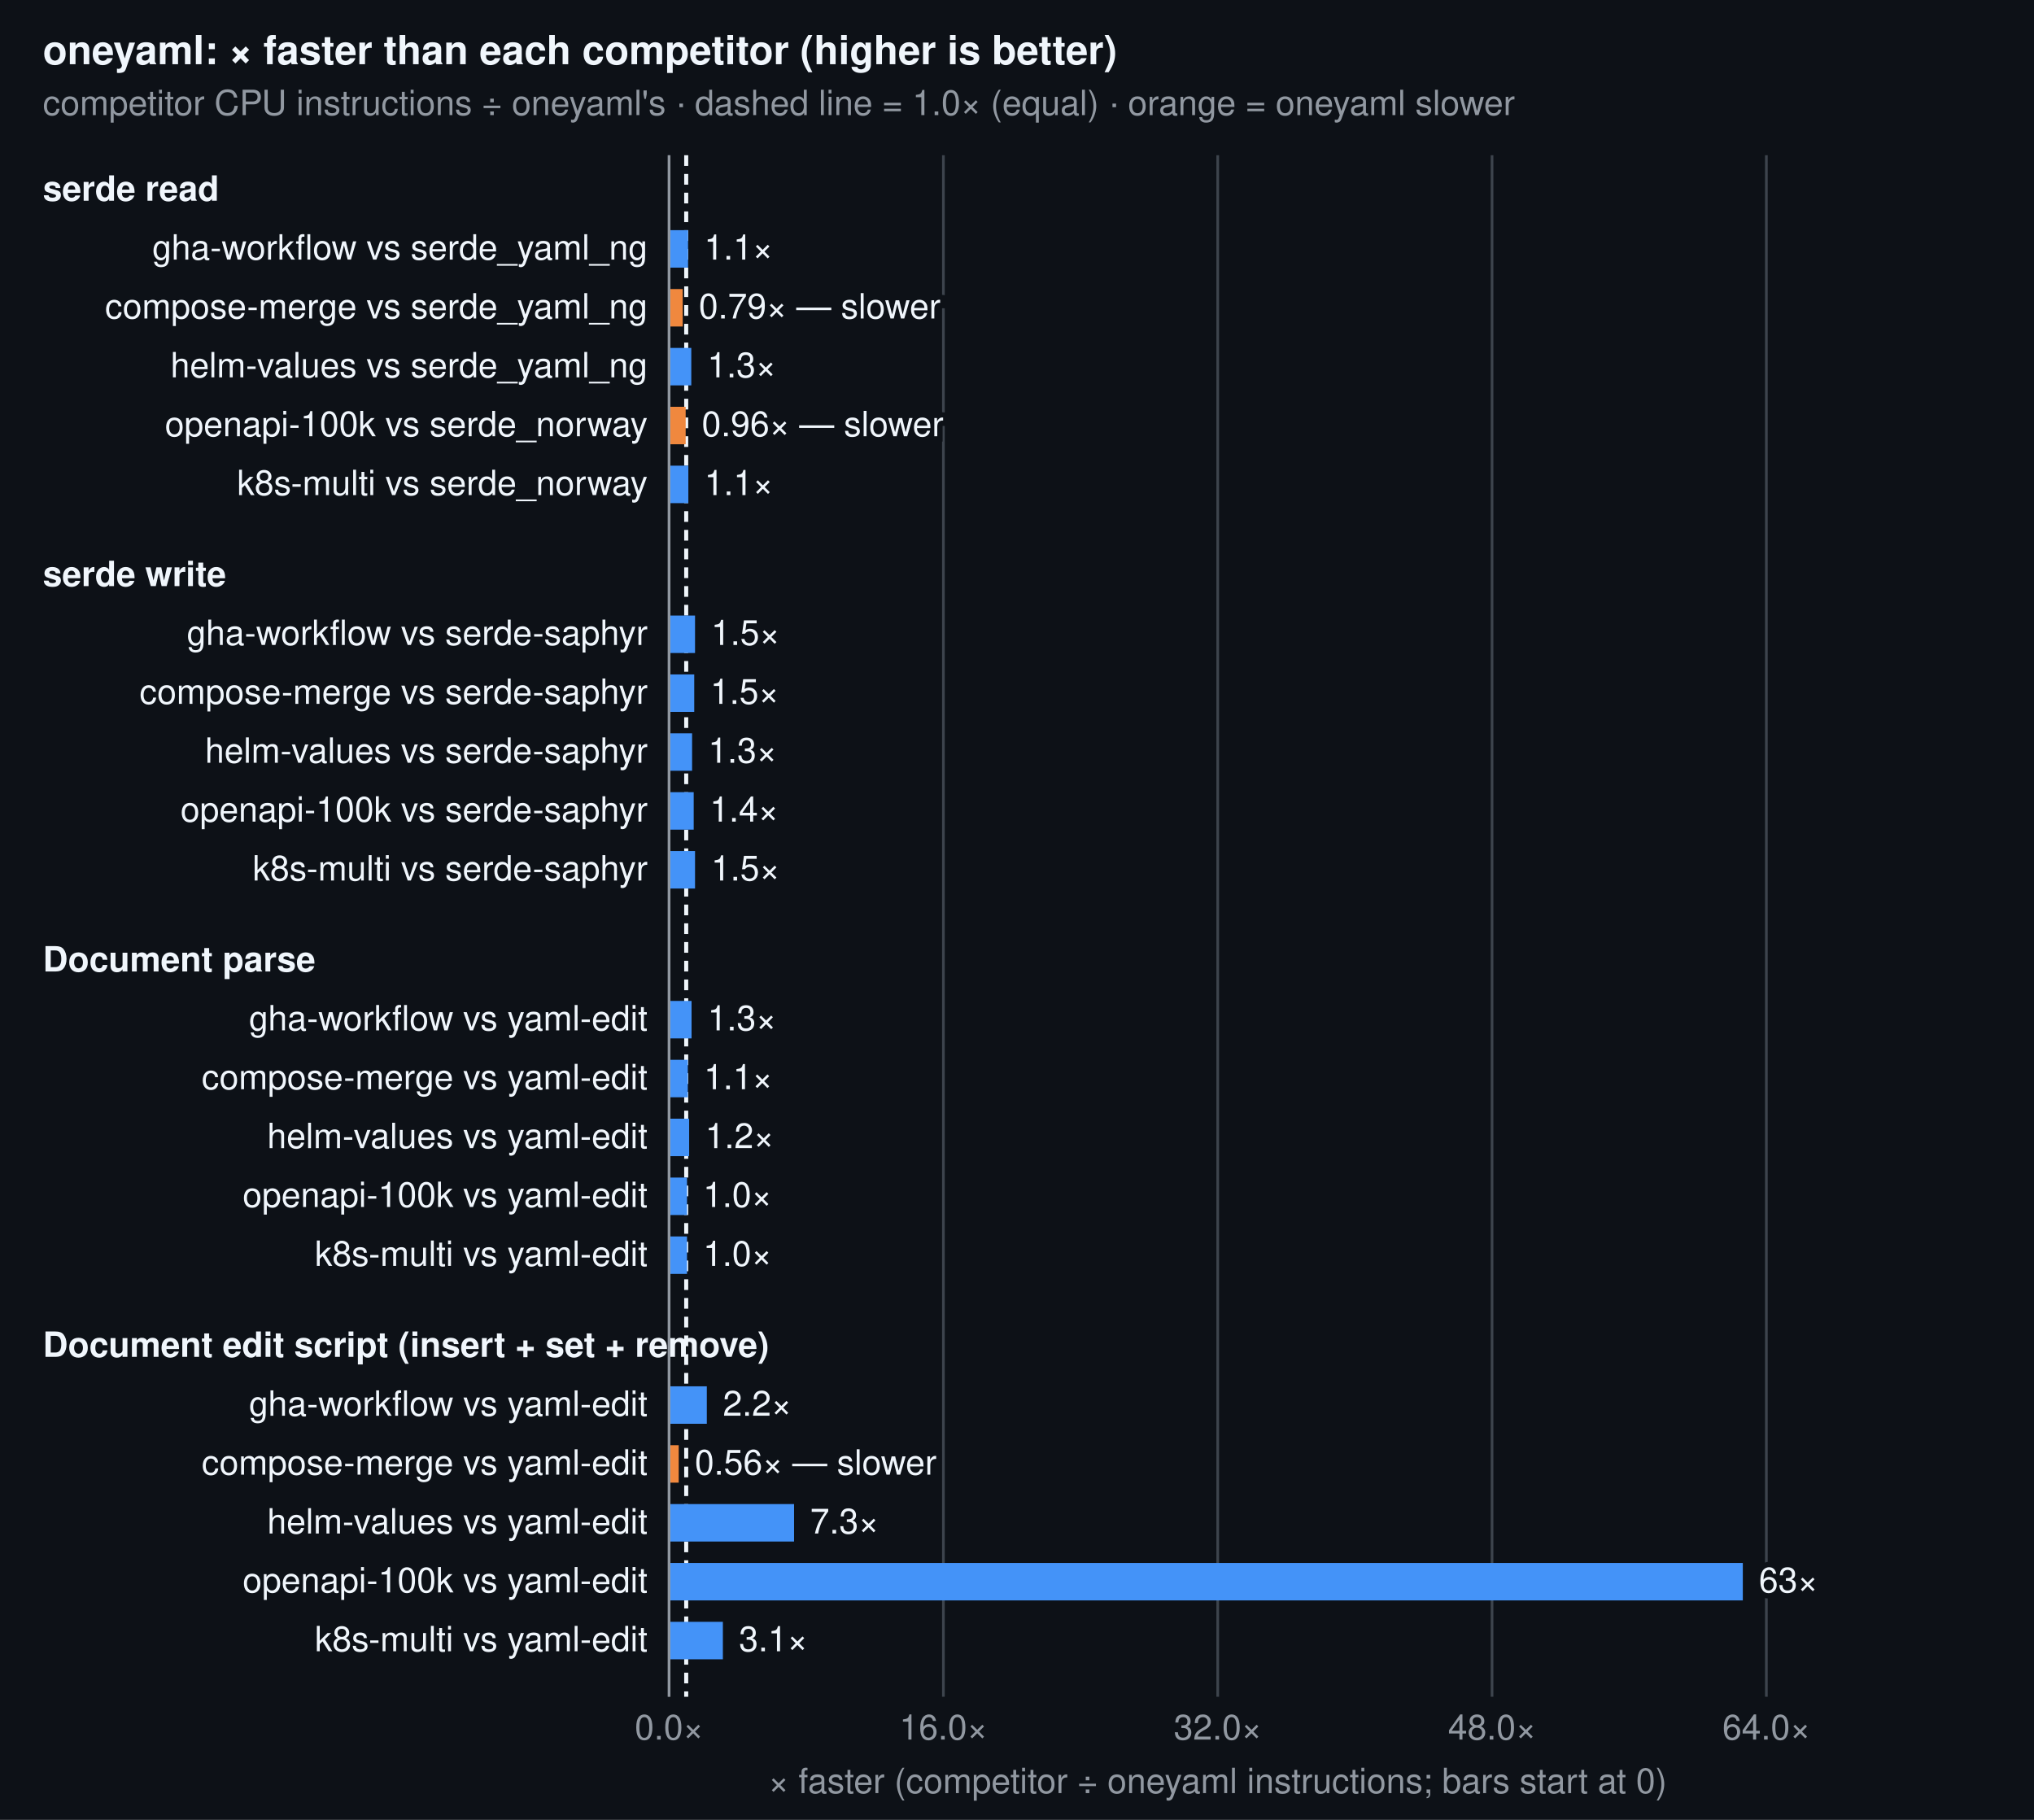
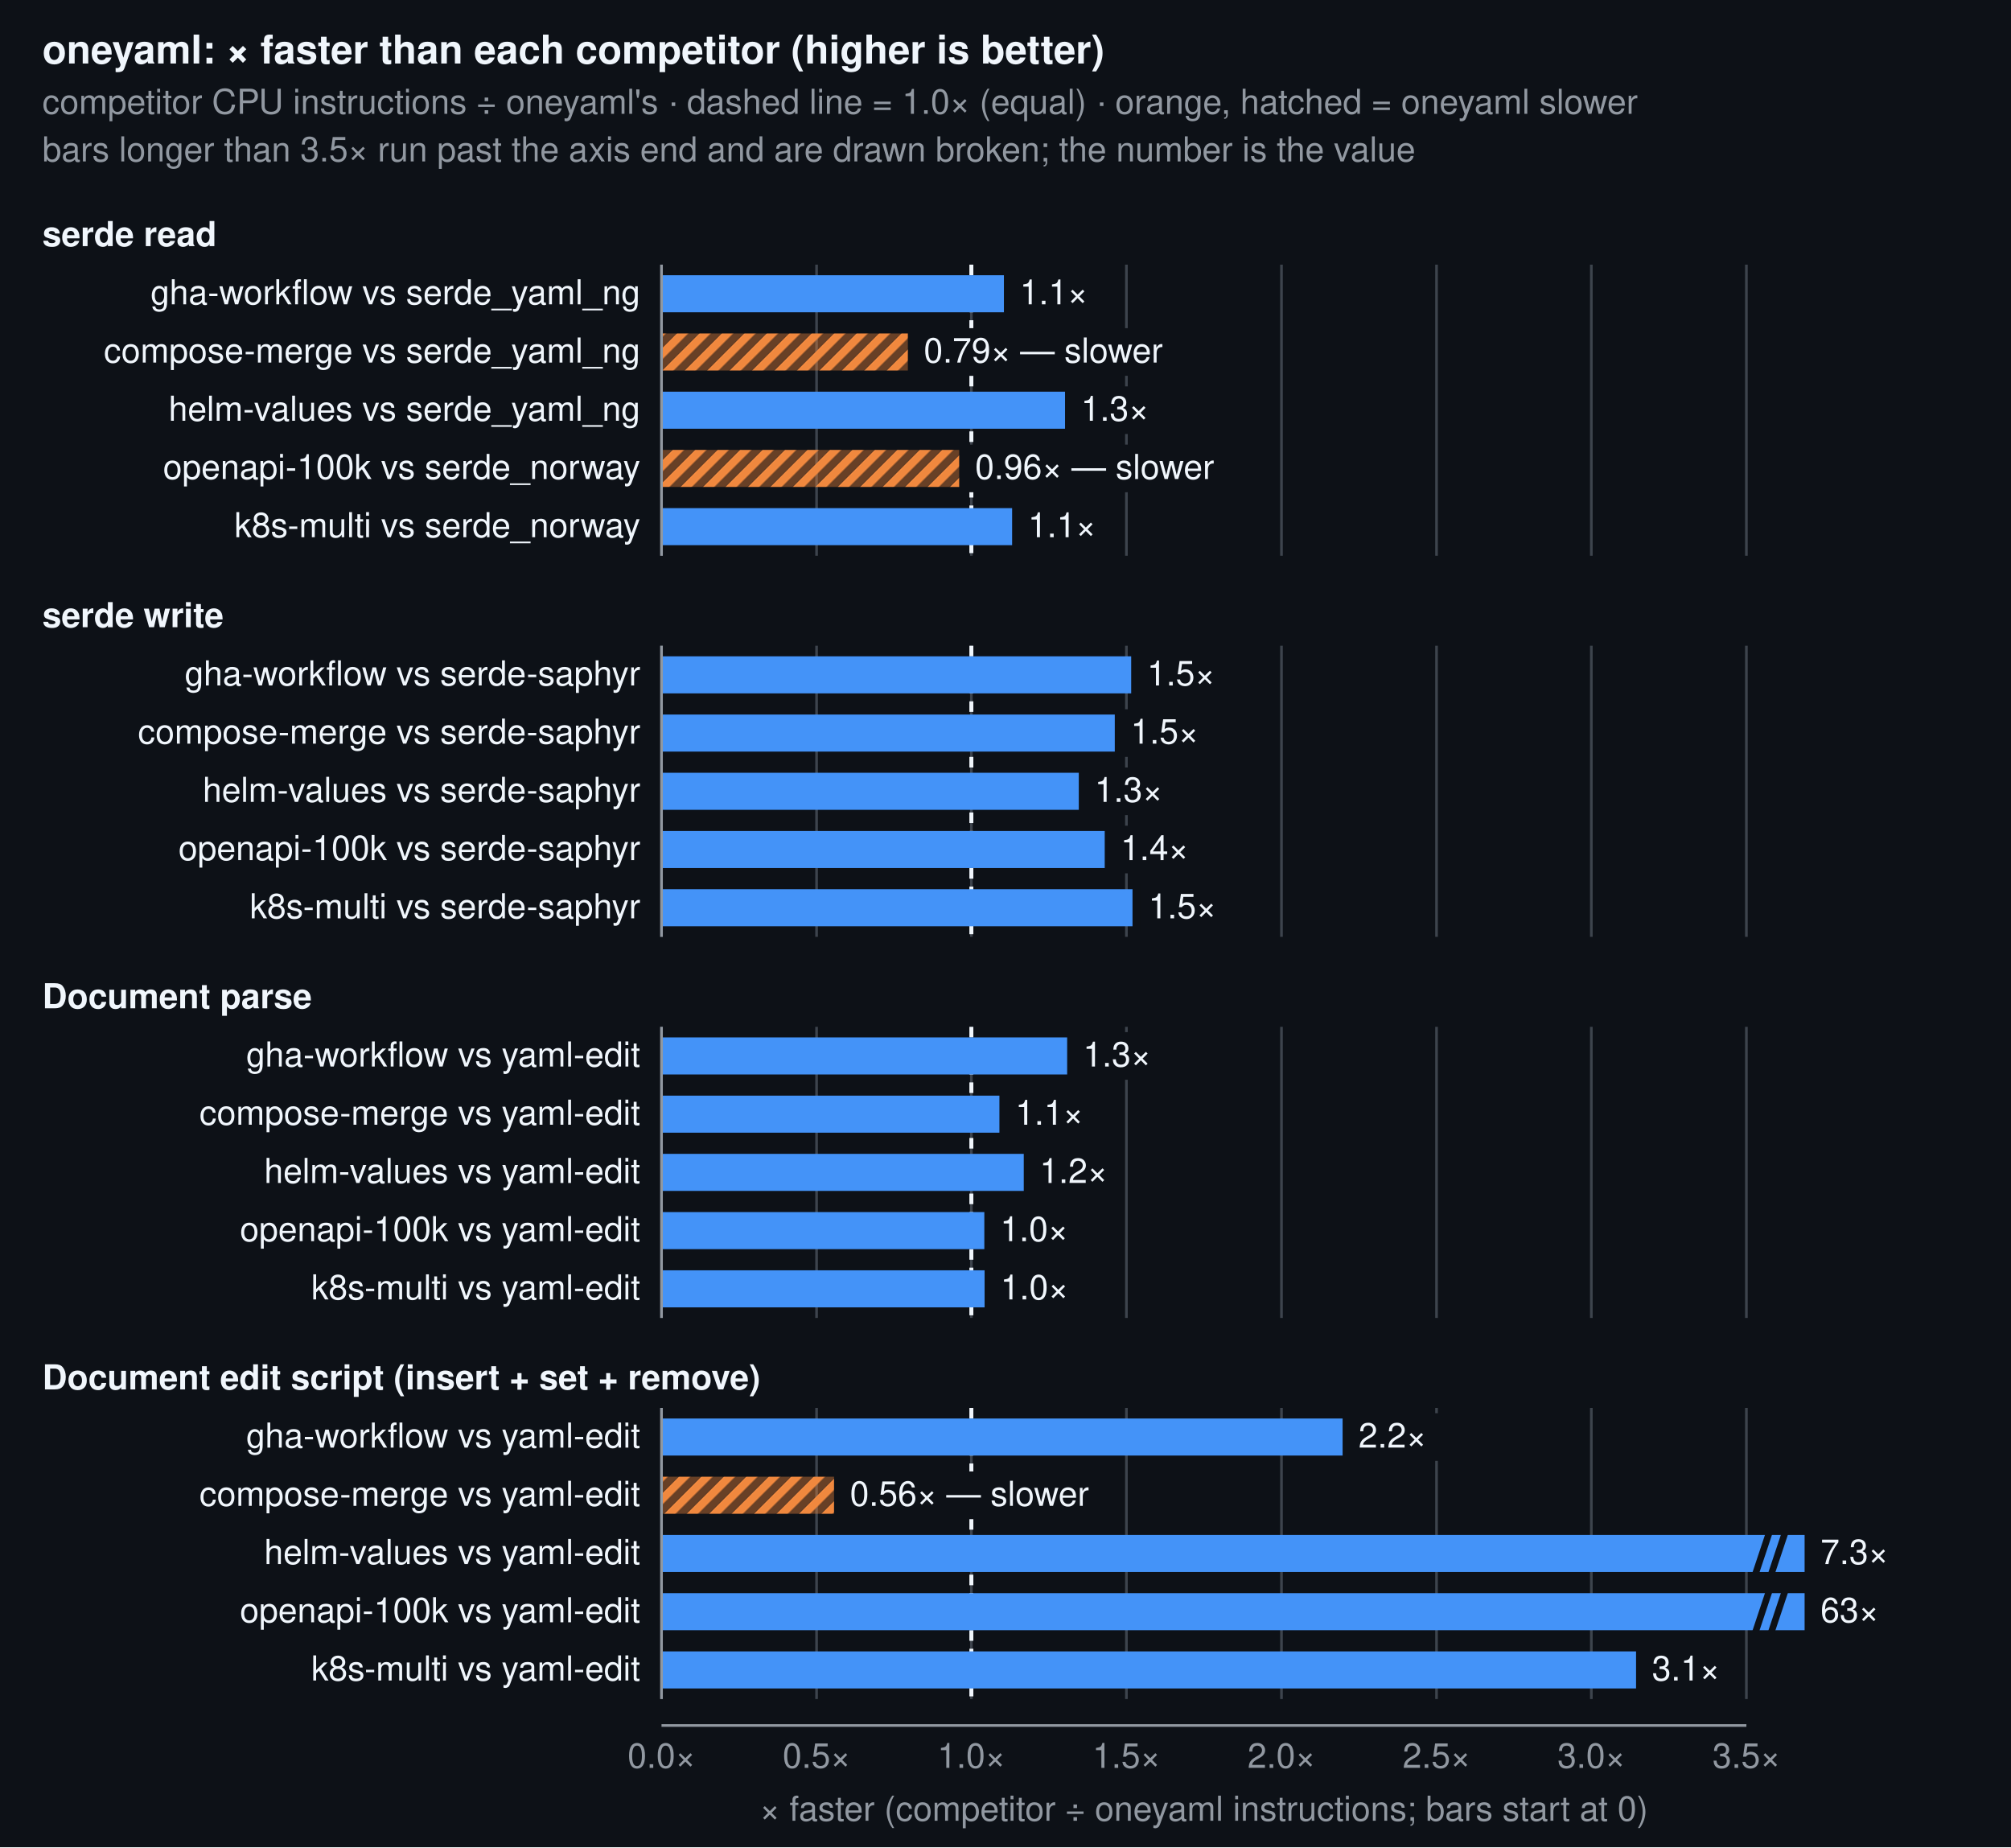
- <svg xmlns="http://www.w3.org/2000/svg" width="760" height="680" viewBox="0 0 760 680" role="img" aria-labelledby="title desc" font-family="system-ui, -apple-system, 'Segoe UI', Helvetica, Arial, sans-serif" font-size="13">
+ <svg xmlns="http://www.w3.org/2000/svg" width="760" height="698" viewBox="0 0 760 698" role="img" aria-labelledby="title desc" font-family="system-ui, -apple-system, 'Segoe UI', Helvetica, Arial, sans-serif" font-size="13">
+   <defs>
+     <pattern id="slower" width="6" height="6" patternUnits="userSpaceOnUse" patternTransform="rotate(45)">
+       <rect width="6" height="6" fill="#f0883e" fill-opacity="0.4" />
+       <rect width="3" height="6" fill="#f0883e" />
+     </pattern>
+   </defs>
  <rect width="100%" height="100%" fill="#0d1117" />
  <text x="16" y="24" fill="#f0f6fc" font-size="15" font-weight="600">oneyaml: × faster than each competitor (higher is better)</text>
-   <text x="16" y="43" fill="#9198a1">competitor CPU instructions ÷ oneyaml's · dashed line = 1.0× (equal) · orange = oneyaml slower</text>
-   <line x1="250.0" y1="58.0" x2="250.0" y2="634.0" stroke="#3d444d" stroke-width="1" />
-   <text x="250.0" y="650.0" fill="#9198a1" text-anchor="middle">0.0×</text>
-   <line x1="352.5" y1="58.0" x2="352.5" y2="634.0" stroke="#3d444d" stroke-width="1" />
-   <text x="352.5" y="650.0" fill="#9198a1" text-anchor="middle">16.0×</text>
-   <line x1="455.0" y1="58.0" x2="455.0" y2="634.0" stroke="#3d444d" stroke-width="1" />
-   <text x="455.0" y="650.0" fill="#9198a1" text-anchor="middle">32.0×</text>
-   <line x1="557.5" y1="58.0" x2="557.5" y2="634.0" stroke="#3d444d" stroke-width="1" />
-   <text x="557.5" y="650.0" fill="#9198a1" text-anchor="middle">48.0×</text>
-   <line x1="660.0" y1="58.0" x2="660.0" y2="634.0" stroke="#3d444d" stroke-width="1" />
-   <text x="660.0" y="650.0" fill="#9198a1" text-anchor="middle">64.0×</text>
-   <text x="455.0" y="670.0" fill="#9198a1" text-anchor="middle">× faster (competitor ÷ oneyaml instructions; bars start at 0)</text>
-   <line x1="256.4" y1="58.0" x2="256.4" y2="634.0" stroke="#f0f6fc" stroke-width="1.5" stroke-dasharray="4 3" />
-   <text x="16" y="75.0" fill="#f0f6fc" font-weight="600">serde read</text>
-   <text x="242.0" y="97.0" fill="#f0f6fc" text-anchor="end">gha-workflow vs serde_yaml_ng</text>
-   <rect x="250.0" y="86.0" width="7.1" height="14.0" fill="#4493f8" />
-   <text x="263.1" y="97.0" fill="#f0f6fc" stroke="#0d1117" stroke-width="4" paint-order="stroke">1.1×</text>
-   <text x="242.0" y="119.0" fill="#f0f6fc" text-anchor="end">compose-merge vs serde_yaml_ng</text>
-   <rect x="250.0" y="108.0" width="5.1" height="14.0" fill="#f0883e" />
-   <text x="261.1" y="119.0" fill="#f0f6fc" stroke="#0d1117" stroke-width="4" paint-order="stroke">0.79× — slower</text>
-   <text x="242.0" y="141.0" fill="#f0f6fc" text-anchor="end">helm-values vs serde_yaml_ng</text>
-   <rect x="250.0" y="130.0" width="8.3" height="14.0" fill="#4493f8" />
-   <text x="264.3" y="141.0" fill="#f0f6fc" stroke="#0d1117" stroke-width="4" paint-order="stroke">1.3×</text>
-   <text x="242.0" y="163.0" fill="#f0f6fc" text-anchor="end">openapi-100k vs serde_norway</text>
-   <rect x="250.0" y="152.0" width="6.2" height="14.0" fill="#f0883e" />
-   <text x="262.2" y="163.0" fill="#f0f6fc" stroke="#0d1117" stroke-width="4" paint-order="stroke">0.96× — slower</text>
-   <text x="242.0" y="185.0" fill="#f0f6fc" text-anchor="end">k8s-multi vs serde_norway</text>
-   <rect x="250.0" y="174.0" width="7.2" height="14.0" fill="#4493f8" />
-   <text x="263.2" y="185.0" fill="#f0f6fc" stroke="#0d1117" stroke-width="4" paint-order="stroke">1.1×</text>
-   <text x="16" y="219.0" fill="#f0f6fc" font-weight="600">serde write</text>
-   <text x="242.0" y="241.0" fill="#f0f6fc" text-anchor="end">gha-workflow vs serde-saphyr</text>
-   <rect x="250.0" y="230.0" width="9.7" height="14.0" fill="#4493f8" />
-   <text x="265.7" y="241.0" fill="#f0f6fc" stroke="#0d1117" stroke-width="4" paint-order="stroke">1.5×</text>
-   <text x="242.0" y="263.0" fill="#f0f6fc" text-anchor="end">compose-merge vs serde-saphyr</text>
-   <rect x="250.0" y="252.0" width="9.4" height="14.0" fill="#4493f8" />
-   <text x="265.4" y="263.0" fill="#f0f6fc" stroke="#0d1117" stroke-width="4" paint-order="stroke">1.5×</text>
-   <text x="242.0" y="285.0" fill="#f0f6fc" text-anchor="end">helm-values vs serde-saphyr</text>
-   <rect x="250.0" y="274.0" width="8.6" height="14.0" fill="#4493f8" />
-   <text x="264.6" y="285.0" fill="#f0f6fc" stroke="#0d1117" stroke-width="4" paint-order="stroke">1.3×</text>
-   <text x="242.0" y="307.0" fill="#f0f6fc" text-anchor="end">openapi-100k vs serde-saphyr</text>
-   <rect x="250.0" y="296.0" width="9.2" height="14.0" fill="#4493f8" />
-   <text x="265.2" y="307.0" fill="#f0f6fc" stroke="#0d1117" stroke-width="4" paint-order="stroke">1.4×</text>
-   <text x="242.0" y="329.0" fill="#f0f6fc" text-anchor="end">k8s-multi vs serde-saphyr</text>
-   <rect x="250.0" y="318.0" width="9.7" height="14.0" fill="#4493f8" />
-   <text x="265.7" y="329.0" fill="#f0f6fc" stroke="#0d1117" stroke-width="4" paint-order="stroke">1.5×</text>
-   <text x="16" y="363.0" fill="#f0f6fc" font-weight="600">Document parse</text>
-   <text x="242.0" y="385.0" fill="#f0f6fc" text-anchor="end">gha-workflow vs yaml-edit</text>
-   <rect x="250.0" y="374.0" width="8.4" height="14.0" fill="#4493f8" />
-   <text x="264.4" y="385.0" fill="#f0f6fc" stroke="#0d1117" stroke-width="4" paint-order="stroke">1.3×</text>
-   <text x="242.0" y="407.0" fill="#f0f6fc" text-anchor="end">compose-merge vs yaml-edit</text>
-   <rect x="250.0" y="396.0" width="7.0" height="14.0" fill="#4493f8" />
-   <text x="263.0" y="407.0" fill="#f0f6fc" stroke="#0d1117" stroke-width="4" paint-order="stroke">1.1×</text>
-   <text x="242.0" y="429.0" fill="#f0f6fc" text-anchor="end">helm-values vs yaml-edit</text>
-   <rect x="250.0" y="418.0" width="7.5" height="14.0" fill="#4493f8" />
-   <text x="263.5" y="429.0" fill="#f0f6fc" stroke="#0d1117" stroke-width="4" paint-order="stroke">1.2×</text>
-   <text x="242.0" y="451.0" fill="#f0f6fc" text-anchor="end">openapi-100k vs yaml-edit</text>
-   <rect x="250.0" y="440.0" width="6.7" height="14.0" fill="#4493f8" />
-   <text x="262.7" y="451.0" fill="#f0f6fc" stroke="#0d1117" stroke-width="4" paint-order="stroke">1.0×</text>
-   <text x="242.0" y="473.0" fill="#f0f6fc" text-anchor="end">k8s-multi vs yaml-edit</text>
-   <rect x="250.0" y="462.0" width="6.7" height="14.0" fill="#4493f8" />
-   <text x="262.7" y="473.0" fill="#f0f6fc" stroke="#0d1117" stroke-width="4" paint-order="stroke">1.0×</text>
-   <text x="16" y="507.0" fill="#f0f6fc" font-weight="600">Document edit script (insert + set + remove)</text>
-   <text x="242.0" y="529.0" fill="#f0f6fc" text-anchor="end">gha-workflow vs yaml-edit</text>
-   <rect x="250.0" y="518.0" width="14.1" height="14.0" fill="#4493f8" />
-   <text x="270.1" y="529.0" fill="#f0f6fc" stroke="#0d1117" stroke-width="4" paint-order="stroke">2.2×</text>
-   <text x="242.0" y="551.0" fill="#f0f6fc" text-anchor="end">compose-merge vs yaml-edit</text>
-   <rect x="250.0" y="540.0" width="3.6" height="14.0" fill="#f0883e" />
-   <text x="259.6" y="551.0" fill="#f0f6fc" stroke="#0d1117" stroke-width="4" paint-order="stroke">0.56× — slower</text>
-   <text x="242.0" y="573.0" fill="#f0f6fc" text-anchor="end">helm-values vs yaml-edit</text>
-   <rect x="250.0" y="562.0" width="46.7" height="14.0" fill="#4493f8" />
-   <text x="302.7" y="573.0" fill="#f0f6fc" stroke="#0d1117" stroke-width="4" paint-order="stroke">7.3×</text>
-   <text x="242.0" y="595.0" fill="#f0f6fc" text-anchor="end">openapi-100k vs yaml-edit</text>
-   <rect x="250.0" y="584.0" width="401.2" height="14.0" fill="#4493f8" />
-   <text x="657.2" y="595.0" fill="#f0f6fc" stroke="#0d1117" stroke-width="4" paint-order="stroke">63×</text>
-   <text x="242.0" y="617.0" fill="#f0f6fc" text-anchor="end">k8s-multi vs yaml-edit</text>
-   <rect x="250.0" y="606.0" width="20.1" height="14.0" fill="#4493f8" />
-   <text x="276.1" y="617.0" fill="#f0f6fc" stroke="#0d1117" stroke-width="4" paint-order="stroke">3.1×</text>
-   <line x1="250.0" y1="58.0" x2="250.0" y2="634.0" stroke="#9198a1" stroke-width="1" />
+   <text x="16" y="43" fill="#9198a1">competitor CPU instructions ÷ oneyaml's · dashed line = 1.0× (equal) · orange, hatched = oneyaml slower</text>
+   <text x="16" y="61" fill="#9198a1">bars longer than 3.5× run past the axis end and are drawn broken; the number is the value</text>
+   <text x="250.0" y="668.0" fill="#9198a1" text-anchor="middle">0.0×</text>
+   <text x="308.6" y="668.0" fill="#9198a1" text-anchor="middle">0.5×</text>
+   <text x="367.1" y="668.0" fill="#9198a1" text-anchor="middle">1.0×</text>
+   <text x="425.7" y="668.0" fill="#9198a1" text-anchor="middle">1.5×</text>
+   <text x="484.3" y="668.0" fill="#9198a1" text-anchor="middle">2.0×</text>
+   <text x="542.9" y="668.0" fill="#9198a1" text-anchor="middle">2.5×</text>
+   <text x="601.4" y="668.0" fill="#9198a1" text-anchor="middle">3.0×</text>
+   <text x="660.0" y="668.0" fill="#9198a1" text-anchor="middle">3.5×</text>
+   <text x="455.0" y="688.0" fill="#9198a1" text-anchor="middle">× faster (competitor ÷ oneyaml instructions; bars start at 0)</text>
+   <text x="16" y="93.0" fill="#f0f6fc" font-weight="600">serde read</text>
+   <line x1="250.0" y1="100.0" x2="250.0" y2="210.0" stroke="#3d444d" stroke-width="1" />
+   <line x1="308.6" y1="100.0" x2="308.6" y2="210.0" stroke="#3d444d" stroke-width="1" />
+   <line x1="367.1" y1="100.0" x2="367.1" y2="210.0" stroke="#3d444d" stroke-width="1" />
+   <line x1="425.7" y1="100.0" x2="425.7" y2="210.0" stroke="#3d444d" stroke-width="1" />
+   <line x1="484.3" y1="100.0" x2="484.3" y2="210.0" stroke="#3d444d" stroke-width="1" />
+   <line x1="542.9" y1="100.0" x2="542.9" y2="210.0" stroke="#3d444d" stroke-width="1" />
+   <line x1="601.4" y1="100.0" x2="601.4" y2="210.0" stroke="#3d444d" stroke-width="1" />
+   <line x1="660.0" y1="100.0" x2="660.0" y2="210.0" stroke="#3d444d" stroke-width="1" />
+   <line x1="367.1" y1="100.0" x2="367.1" y2="210.0" stroke="#f0f6fc" stroke-width="1.5" stroke-dasharray="4 3" />
+   <text x="242.0" y="115.0" fill="#f0f6fc" text-anchor="end">gha-workflow vs serde_yaml_ng</text>
+   <rect x="250.0" y="104.0" width="129.4" height="14.0" fill="#4493f8" />
+   <rect x="382.4" y="102.0" width="34.0" height="18.0" fill="#0d1117" />
+   <text x="385.4" y="115.0" fill="#f0f6fc" stroke="#0d1117" stroke-width="4" paint-order="stroke">1.1×</text>
+   <text x="242.0" y="137.0" fill="#f0f6fc" text-anchor="end">compose-merge vs serde_yaml_ng</text>
+   <rect x="250.0" y="126.0" width="93.1" height="14.0" fill="url(#slower)" />
+   <rect x="346.1" y="124.0" width="104.0" height="18.0" fill="#0d1117" />
+   <text x="349.1" y="137.0" fill="#f0f6fc" stroke="#0d1117" stroke-width="4" paint-order="stroke">0.79× — slower</text>
+   <text x="242.0" y="159.0" fill="#f0f6fc" text-anchor="end">helm-values vs serde_yaml_ng</text>
+   <rect x="250.0" y="148.0" width="152.5" height="14.0" fill="#4493f8" />
+   <rect x="405.5" y="146.0" width="34.0" height="18.0" fill="#0d1117" />
+   <text x="408.5" y="159.0" fill="#f0f6fc" stroke="#0d1117" stroke-width="4" paint-order="stroke">1.3×</text>
+   <text x="242.0" y="181.0" fill="#f0f6fc" text-anchor="end">openapi-100k vs serde_norway</text>
+   <rect x="250.0" y="170.0" width="112.5" height="14.0" fill="url(#slower)" />
+   <rect x="365.5" y="168.0" width="104.0" height="18.0" fill="#0d1117" />
+   <text x="368.5" y="181.0" fill="#f0f6fc" stroke="#0d1117" stroke-width="4" paint-order="stroke">0.96× — slower</text>
+   <text x="242.0" y="203.0" fill="#f0f6fc" text-anchor="end">k8s-multi vs serde_norway</text>
+   <rect x="250.0" y="192.0" width="132.5" height="14.0" fill="#4493f8" />
+   <rect x="385.5" y="190.0" width="34.0" height="18.0" fill="#0d1117" />
+   <text x="388.5" y="203.0" fill="#f0f6fc" stroke="#0d1117" stroke-width="4" paint-order="stroke">1.1×</text>
+   <line x1="250.0" y1="100.0" x2="250.0" y2="210.0" stroke="#9198a1" stroke-width="1" />
+   <text x="16" y="237.0" fill="#f0f6fc" font-weight="600">serde write</text>
+   <line x1="250.0" y1="244.0" x2="250.0" y2="354.0" stroke="#3d444d" stroke-width="1" />
+   <line x1="308.6" y1="244.0" x2="308.6" y2="354.0" stroke="#3d444d" stroke-width="1" />
+   <line x1="367.1" y1="244.0" x2="367.1" y2="354.0" stroke="#3d444d" stroke-width="1" />
+   <line x1="425.7" y1="244.0" x2="425.7" y2="354.0" stroke="#3d444d" stroke-width="1" />
+   <line x1="484.3" y1="244.0" x2="484.3" y2="354.0" stroke="#3d444d" stroke-width="1" />
+   <line x1="542.9" y1="244.0" x2="542.9" y2="354.0" stroke="#3d444d" stroke-width="1" />
+   <line x1="601.4" y1="244.0" x2="601.4" y2="354.0" stroke="#3d444d" stroke-width="1" />
+   <line x1="660.0" y1="244.0" x2="660.0" y2="354.0" stroke="#3d444d" stroke-width="1" />
+   <line x1="367.1" y1="244.0" x2="367.1" y2="354.0" stroke="#f0f6fc" stroke-width="1.5" stroke-dasharray="4 3" />
+   <text x="242.0" y="259.0" fill="#f0f6fc" text-anchor="end">gha-workflow vs serde-saphyr</text>
+   <rect x="250.0" y="248.0" width="177.5" height="14.0" fill="#4493f8" />
+   <rect x="430.5" y="246.0" width="34.0" height="18.0" fill="#0d1117" />
+   <text x="433.5" y="259.0" fill="#f0f6fc" stroke="#0d1117" stroke-width="4" paint-order="stroke">1.5×</text>
+   <text x="242.0" y="281.0" fill="#f0f6fc" text-anchor="end">compose-merge vs serde-saphyr</text>
+   <rect x="250.0" y="270.0" width="171.3" height="14.0" fill="#4493f8" />
+   <rect x="424.3" y="268.0" width="34.0" height="18.0" fill="#0d1117" />
+   <text x="427.3" y="281.0" fill="#f0f6fc" stroke="#0d1117" stroke-width="4" paint-order="stroke">1.5×</text>
+   <text x="242.0" y="303.0" fill="#f0f6fc" text-anchor="end">helm-values vs serde-saphyr</text>
+   <rect x="250.0" y="292.0" width="157.7" height="14.0" fill="#4493f8" />
+   <rect x="410.7" y="290.0" width="34.0" height="18.0" fill="#0d1117" />
+   <text x="413.7" y="303.0" fill="#f0f6fc" stroke="#0d1117" stroke-width="4" paint-order="stroke">1.3×</text>
+   <text x="242.0" y="325.0" fill="#f0f6fc" text-anchor="end">openapi-100k vs serde-saphyr</text>
+   <rect x="250.0" y="314.0" width="167.5" height="14.0" fill="#4493f8" />
+   <rect x="420.5" y="312.0" width="34.0" height="18.0" fill="#0d1117" />
+   <text x="423.5" y="325.0" fill="#f0f6fc" stroke="#0d1117" stroke-width="4" paint-order="stroke">1.4×</text>
+   <text x="242.0" y="347.0" fill="#f0f6fc" text-anchor="end">k8s-multi vs serde-saphyr</text>
+   <rect x="250.0" y="336.0" width="178.0" height="14.0" fill="#4493f8" />
+   <rect x="431.0" y="334.0" width="34.0" height="18.0" fill="#0d1117" />
+   <text x="434.0" y="347.0" fill="#f0f6fc" stroke="#0d1117" stroke-width="4" paint-order="stroke">1.5×</text>
+   <line x1="250.0" y1="244.0" x2="250.0" y2="354.0" stroke="#9198a1" stroke-width="1" />
+   <text x="16" y="381.0" fill="#f0f6fc" font-weight="600">Document parse</text>
+   <line x1="250.0" y1="388.0" x2="250.0" y2="498.0" stroke="#3d444d" stroke-width="1" />
+   <line x1="308.6" y1="388.0" x2="308.6" y2="498.0" stroke="#3d444d" stroke-width="1" />
+   <line x1="367.1" y1="388.0" x2="367.1" y2="498.0" stroke="#3d444d" stroke-width="1" />
+   <line x1="425.7" y1="388.0" x2="425.7" y2="498.0" stroke="#3d444d" stroke-width="1" />
+   <line x1="484.3" y1="388.0" x2="484.3" y2="498.0" stroke="#3d444d" stroke-width="1" />
+   <line x1="542.9" y1="388.0" x2="542.9" y2="498.0" stroke="#3d444d" stroke-width="1" />
+   <line x1="601.4" y1="388.0" x2="601.4" y2="498.0" stroke="#3d444d" stroke-width="1" />
+   <line x1="660.0" y1="388.0" x2="660.0" y2="498.0" stroke="#3d444d" stroke-width="1" />
+   <line x1="367.1" y1="388.0" x2="367.1" y2="498.0" stroke="#f0f6fc" stroke-width="1.5" stroke-dasharray="4 3" />
+   <text x="242.0" y="403.0" fill="#f0f6fc" text-anchor="end">gha-workflow vs yaml-edit</text>
+   <rect x="250.0" y="392.0" width="153.3" height="14.0" fill="#4493f8" />
+   <rect x="406.3" y="390.0" width="34.0" height="18.0" fill="#0d1117" />
+   <text x="409.3" y="403.0" fill="#f0f6fc" stroke="#0d1117" stroke-width="4" paint-order="stroke">1.3×</text>
+   <text x="242.0" y="425.0" fill="#f0f6fc" text-anchor="end">compose-merge vs yaml-edit</text>
+   <rect x="250.0" y="414.0" width="127.7" height="14.0" fill="#4493f8" />
+   <rect x="380.7" y="412.0" width="34.0" height="18.0" fill="#0d1117" />
+   <text x="383.7" y="425.0" fill="#f0f6fc" stroke="#0d1117" stroke-width="4" paint-order="stroke">1.1×</text>
+   <text x="242.0" y="447.0" fill="#f0f6fc" text-anchor="end">helm-values vs yaml-edit</text>
+   <rect x="250.0" y="436.0" width="136.9" height="14.0" fill="#4493f8" />
+   <rect x="389.9" y="434.0" width="34.0" height="18.0" fill="#0d1117" />
+   <text x="392.9" y="447.0" fill="#f0f6fc" stroke="#0d1117" stroke-width="4" paint-order="stroke">1.2×</text>
+   <text x="242.0" y="469.0" fill="#f0f6fc" text-anchor="end">openapi-100k vs yaml-edit</text>
+   <rect x="250.0" y="458.0" width="122.0" height="14.0" fill="#4493f8" />
+   <rect x="375.0" y="456.0" width="34.0" height="18.0" fill="#0d1117" />
+   <text x="378.0" y="469.0" fill="#f0f6fc" stroke="#0d1117" stroke-width="4" paint-order="stroke">1.0×</text>
+   <text x="242.0" y="491.0" fill="#f0f6fc" text-anchor="end">k8s-multi vs yaml-edit</text>
+   <rect x="250.0" y="480.0" width="122.1" height="14.0" fill="#4493f8" />
+   <rect x="375.1" y="478.0" width="34.0" height="18.0" fill="#0d1117" />
+   <text x="378.1" y="491.0" fill="#f0f6fc" stroke="#0d1117" stroke-width="4" paint-order="stroke">1.0×</text>
+   <line x1="250.0" y1="388.0" x2="250.0" y2="498.0" stroke="#9198a1" stroke-width="1" />
+   <text x="16" y="525.0" fill="#f0f6fc" font-weight="600">Document edit script (insert + set + remove)</text>
+   <line x1="250.0" y1="532.0" x2="250.0" y2="642.0" stroke="#3d444d" stroke-width="1" />
+   <line x1="308.6" y1="532.0" x2="308.6" y2="642.0" stroke="#3d444d" stroke-width="1" />
+   <line x1="367.1" y1="532.0" x2="367.1" y2="642.0" stroke="#3d444d" stroke-width="1" />
+   <line x1="425.7" y1="532.0" x2="425.7" y2="642.0" stroke="#3d444d" stroke-width="1" />
+   <line x1="484.3" y1="532.0" x2="484.3" y2="642.0" stroke="#3d444d" stroke-width="1" />
+   <line x1="542.9" y1="532.0" x2="542.9" y2="642.0" stroke="#3d444d" stroke-width="1" />
+   <line x1="601.4" y1="532.0" x2="601.4" y2="642.0" stroke="#3d444d" stroke-width="1" />
+   <line x1="660.0" y1="532.0" x2="660.0" y2="642.0" stroke="#3d444d" stroke-width="1" />
+   <line x1="367.1" y1="532.0" x2="367.1" y2="642.0" stroke="#f0f6fc" stroke-width="1.5" stroke-dasharray="4 3" />
+   <text x="242.0" y="547.0" fill="#f0f6fc" text-anchor="end">gha-workflow vs yaml-edit</text>
+   <rect x="250.0" y="536.0" width="257.4" height="14.0" fill="#4493f8" />
+   <rect x="510.4" y="534.0" width="34.0" height="18.0" fill="#0d1117" />
+   <text x="513.4" y="547.0" fill="#f0f6fc" stroke="#0d1117" stroke-width="4" paint-order="stroke">2.2×</text>
+   <text x="242.0" y="569.0" fill="#f0f6fc" text-anchor="end">compose-merge vs yaml-edit</text>
+   <rect x="250.0" y="558.0" width="65.2" height="14.0" fill="url(#slower)" />
+   <rect x="318.2" y="556.0" width="104.0" height="18.0" fill="#0d1117" />
+   <text x="321.2" y="569.0" fill="#f0f6fc" stroke="#0d1117" stroke-width="4" paint-order="stroke">0.56× — slower</text>
+   <text x="242.0" y="591.0" fill="#f0f6fc" text-anchor="end">helm-values vs yaml-edit</text>
+   <rect x="250.0" y="580.0" width="432.0" height="14.0" fill="#4493f8" />
+   <line x1="663.0" y1="596.0" x2="669.0" y2="578.0" stroke="#0d1117" stroke-width="2.5" />
+   <line x1="669.0" y1="596.0" x2="675.0" y2="578.0" stroke="#0d1117" stroke-width="2.5" />
+   <rect x="685.0" y="578.0" width="34.0" height="18.0" fill="#0d1117" />
+   <text x="688.0" y="591.0" fill="#f0f6fc" stroke="#0d1117" stroke-width="4" paint-order="stroke">7.3×</text>
+   <text x="242.0" y="613.0" fill="#f0f6fc" text-anchor="end">openapi-100k vs yaml-edit</text>
+   <rect x="250.0" y="602.0" width="432.0" height="14.0" fill="#4493f8" />
+   <line x1="663.0" y1="618.0" x2="669.0" y2="600.0" stroke="#0d1117" stroke-width="2.5" />
+   <line x1="669.0" y1="618.0" x2="675.0" y2="600.0" stroke="#0d1117" stroke-width="2.5" />
+   <rect x="685.0" y="600.0" width="27.0" height="18.0" fill="#0d1117" />
+   <text x="688.0" y="613.0" fill="#f0f6fc" stroke="#0d1117" stroke-width="4" paint-order="stroke">63×</text>
+   <text x="242.0" y="635.0" fill="#f0f6fc" text-anchor="end">k8s-multi vs yaml-edit</text>
+   <rect x="250.0" y="624.0" width="368.3" height="14.0" fill="#4493f8" />
+   <rect x="621.3" y="622.0" width="34.0" height="18.0" fill="#0d1117" />
+   <text x="624.3" y="635.0" fill="#f0f6fc" stroke="#0d1117" stroke-width="4" paint-order="stroke">3.1×</text>
+   <line x1="250.0" y1="532.0" x2="250.0" y2="642.0" stroke="#9198a1" stroke-width="1" />
+   <line x1="250.0" y1="652.0" x2="660.0" y2="652.0" stroke="#9198a1" stroke-width="1" />
</svg>
